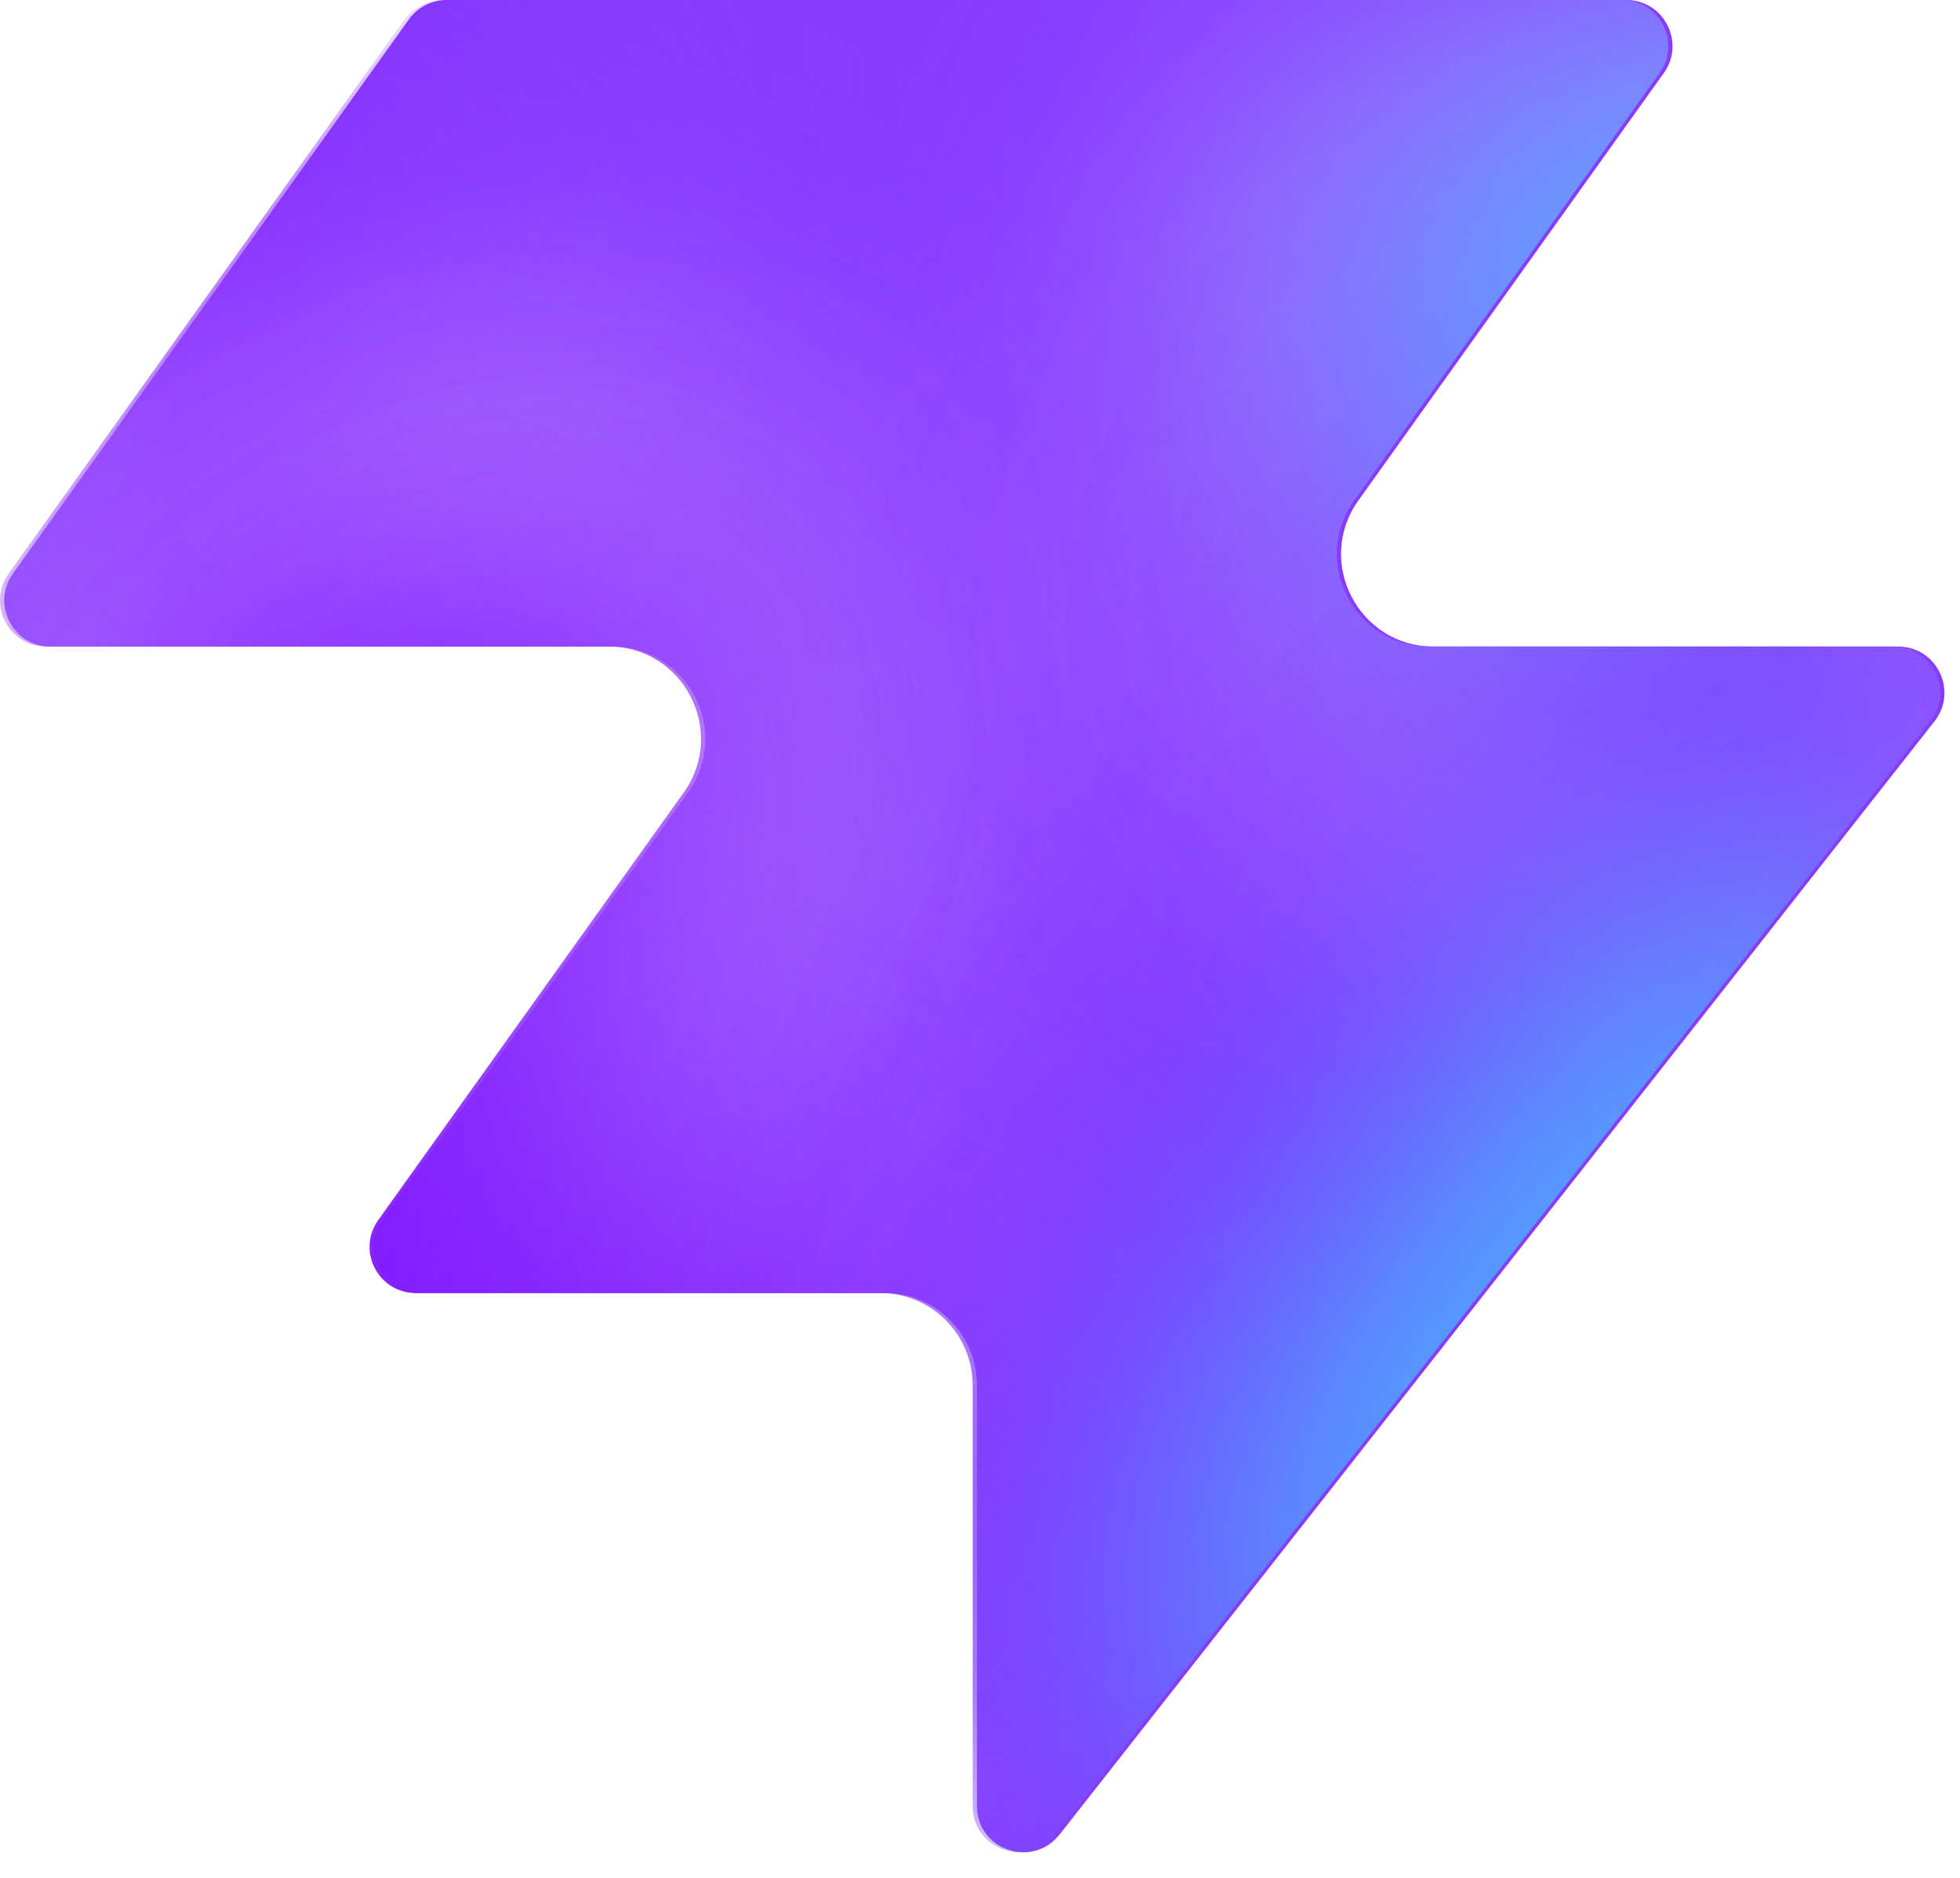
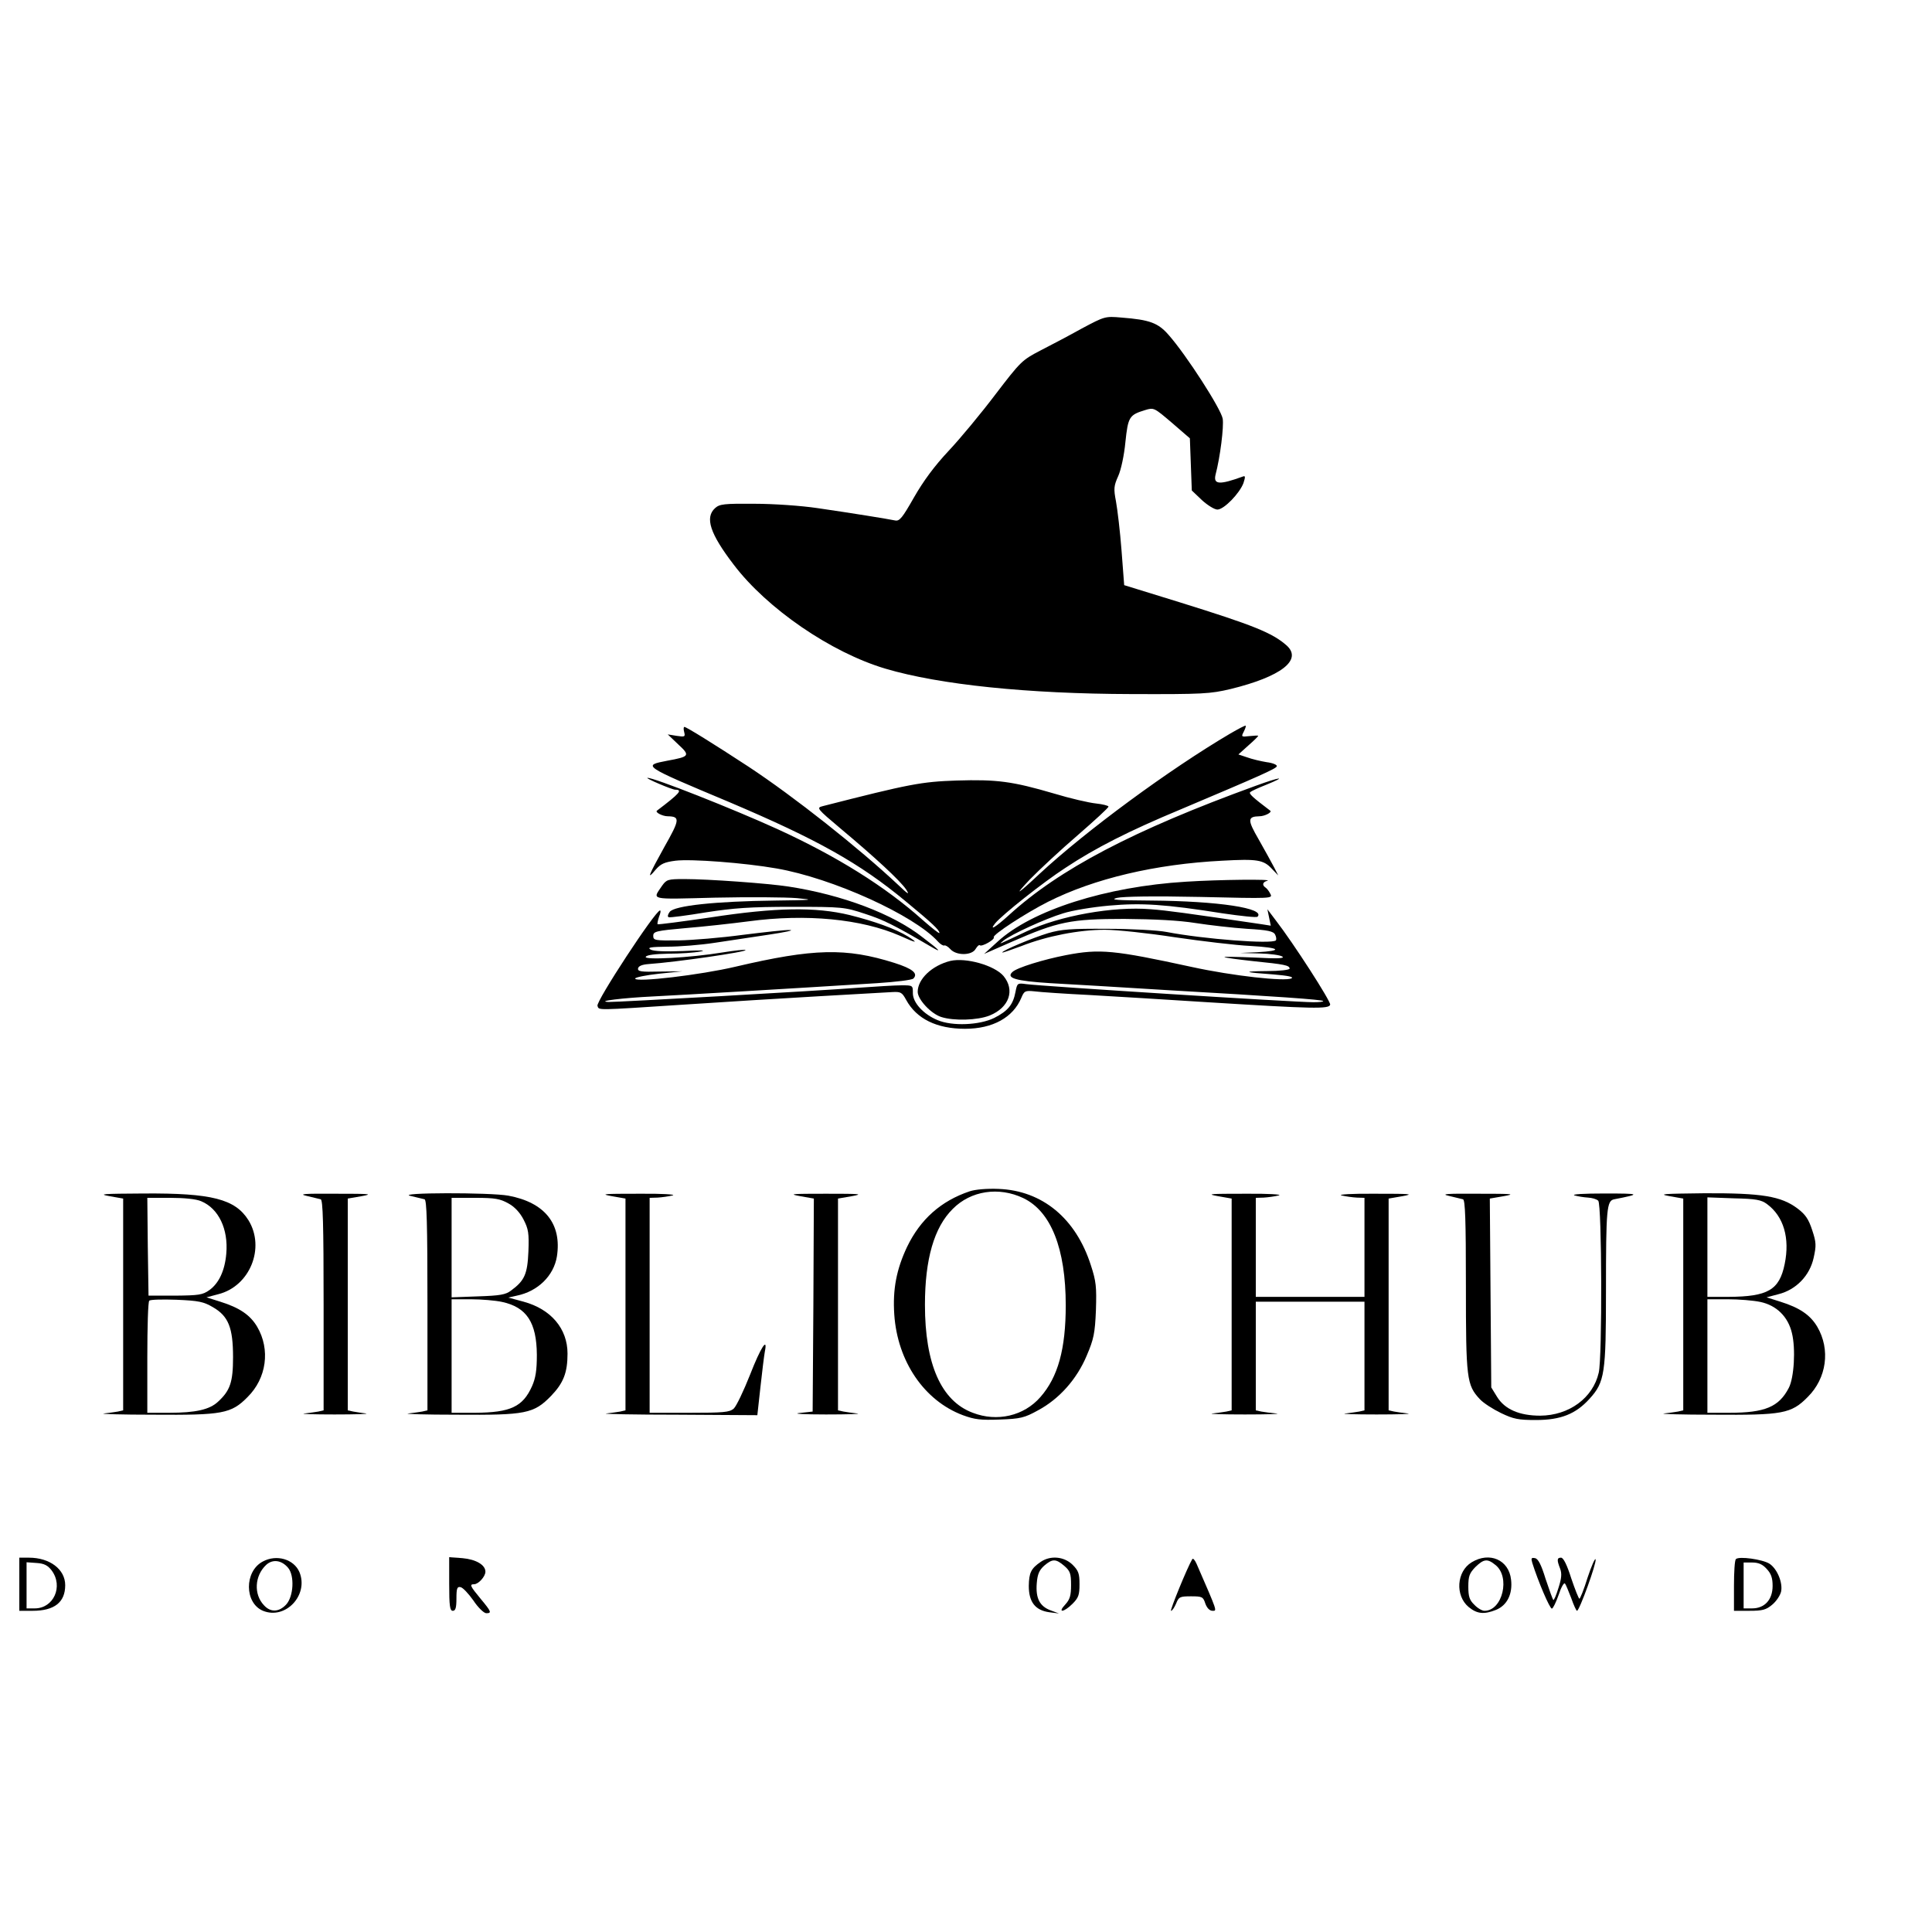
- <svg xmlns="http://www.w3.org/2000/svg" width="48" height="46" fill="none" viewBox="0 0 48 46">
-   <path fill="#863bff" d="M25.946 44.938c-.664.845-2.021.375-2.021-.698V33.937a2.26 2.26 0 0 0-2.262-2.262H10.287c-.92 0-1.456-1.04-.92-1.788l7.48-10.471c1.07-1.497 0-3.578-1.842-3.578H1.237c-.92 0-1.456-1.04-.92-1.788L10.013.474c.214-.297.556-.474.92-.474h28.894c.92 0 1.456 1.04.92 1.788l-7.48 10.471c-1.07 1.498 0 3.579 1.842 3.579h11.377c.943 0 1.473 1.088.89 1.83L25.947 44.94z" style="fill:#863bff;fill:color(display-p3 .525 .23 1);fill-opacity:1" />
-   <mask id="a" width="48" height="46" x="0" y="0" maskUnits="userSpaceOnUse" style="mask-type:alpha">
-     <path fill="#000" d="M25.842 44.938c-.664.844-2.021.375-2.021-.698V33.937a2.26 2.26 0 0 0-2.262-2.262H10.183c-.92 0-1.456-1.04-.92-1.788l7.48-10.471c1.07-1.498 0-3.579-1.842-3.579H1.133c-.92 0-1.456-1.04-.92-1.787L9.91.473c.214-.297.556-.474.92-.474h28.894c.92 0 1.456 1.04.92 1.788l-7.48 10.471c-1.07 1.498 0 3.578 1.842 3.578h11.377c.943 0 1.473 1.088.89 1.832L25.843 44.94z" style="fill:#000;fill-opacity:1" />
-   </mask>
-   <g mask="url(#a)">
-     <g filter="url(#b)">
-       <ellipse cx="5.508" cy="14.704" fill="#ede6ff" rx="5.508" ry="14.704" style="fill:#ede6ff;fill:color(display-p3 .927 .903 1);fill-opacity:1" transform="matrix(.00324 1 1 -.00324 -4.47 31.516)" />
-     </g>
-     <g filter="url(#c)">
-       <ellipse cx="10.399" cy="29.851" fill="#ede6ff" rx="10.399" ry="29.851" style="fill:#ede6ff;fill:color(display-p3 .927 .903 1);fill-opacity:1" transform="matrix(.00324 1 1 -.00324 -39.328 7.883)" />
-     </g>
-     <g filter="url(#d)">
-       <ellipse cx="5.508" cy="30.487" fill="#7e14ff" rx="5.508" ry="30.487" style="fill:#7e14ff;fill:color(display-p3 .492 .077 1);fill-opacity:1" transform="rotate(89.814 -25.913 -14.639)scale(1 -1)" />
-     </g>
-     <g filter="url(#e)">
-       <ellipse cx="5.508" cy="30.599" fill="#7e14ff" rx="5.508" ry="30.599" style="fill:#7e14ff;fill:color(display-p3 .492 .077 1);fill-opacity:1" transform="rotate(89.814 -32.644 -3.334)scale(1 -1)" />
-     </g>
-     <g filter="url(#f)">
-       <ellipse cx="5.508" cy="30.599" fill="#7e14ff" rx="5.508" ry="30.599" style="fill:#7e14ff;fill:color(display-p3 .492 .077 1);fill-opacity:1" transform="matrix(.00324 1 1 -.00324 -34.34 30.47)" />
-     </g>
-     <g filter="url(#g)">
-       <ellipse cx="14.072" cy="22.078" fill="#ede6ff" rx="14.072" ry="22.078" style="fill:#ede6ff;fill:color(display-p3 .927 .903 1);fill-opacity:1" transform="rotate(93.35 24.506 48.493)scale(-1 1)" />
-     </g>
-     <g filter="url(#h)">
-       <ellipse cx="3.47" cy="21.501" fill="#7e14ff" rx="3.47" ry="21.501" style="fill:#7e14ff;fill:color(display-p3 .492 .077 1);fill-opacity:1" transform="rotate(89.009 28.708 47.59)scale(-1 1)" />
-     </g>
-     <g filter="url(#i)">
-       <ellipse cx="3.47" cy="21.501" fill="#7e14ff" rx="3.47" ry="21.501" style="fill:#7e14ff;fill:color(display-p3 .492 .077 1);fill-opacity:1" transform="rotate(89.009 28.708 47.59)scale(-1 1)" />
-     </g>
-     <g filter="url(#j)">
-       <ellipse cx=".387" cy="8.972" fill="#7e14ff" rx="4.407" ry="29.108" style="fill:#7e14ff;fill:color(display-p3 .492 .077 1);fill-opacity:1" transform="rotate(39.51 .387 8.972)" />
-     </g>
-     <g filter="url(#k)">
-       <ellipse cx="47.523" cy="-6.092" fill="#7e14ff" rx="4.407" ry="29.108" style="fill:#7e14ff;fill:color(display-p3 .492 .077 1);fill-opacity:1" transform="rotate(37.892 47.523 -6.092)" />
-     </g>
-     <g filter="url(#l)">
-       <ellipse cx="41.412" cy="6.333" fill="#47bfff" rx="5.971" ry="9.665" style="fill:#47bfff;fill:color(display-p3 .28 .748 1);fill-opacity:1" transform="rotate(37.892 41.412 6.333)" />
-     </g>
-     <g filter="url(#m)">
-       <ellipse cx="-1.879" cy="38.332" fill="#7e14ff" rx="4.407" ry="29.108" style="fill:#7e14ff;fill:color(display-p3 .492 .077 1);fill-opacity:1" transform="rotate(37.892 -1.88 38.332)" />
-     </g>
-     <g filter="url(#n)">
-       <ellipse cx="-1.879" cy="38.332" fill="#7e14ff" rx="4.407" ry="29.108" style="fill:#7e14ff;fill:color(display-p3 .492 .077 1);fill-opacity:1" transform="rotate(37.892 -1.88 38.332)" />
-     </g>
-     <g filter="url(#o)">
-       <ellipse cx="35.651" cy="29.907" fill="#7e14ff" rx="4.407" ry="29.108" style="fill:#7e14ff;fill:color(display-p3 .492 .077 1);fill-opacity:1" transform="rotate(37.892 35.651 29.907)" />
-     </g>
-     <g filter="url(#p)">
-       <ellipse cx="38.418" cy="32.4" fill="#47bfff" rx="5.971" ry="15.297" style="fill:#47bfff;fill:color(display-p3 .28 .748 1);fill-opacity:1" transform="rotate(37.892 38.418 32.4)" />
-     </g>
+ <svg xmlns="http://www.w3.org/2000/svg" version="1.0" width="800pt" height="800pt" viewBox="0 0 800 800" preserveAspectRatio="xMidYMid meet">
+   <g transform="translate(0,800) scale(0.1,-0.1)" fill="#000000" stroke="none">
+     <path d="M4480 6640 c-52 -29 -130 -70 -173 -92 -75 -39 -81 -45 -185 -181 -59 -78 -146 -183 -194 -234 -59 -63 -104 -124 -143 -192 -49 -86 -60 -100 -79 -96 -29 6 -176 30 -321 51 -67 10 -182 18 -261 18 -126 1 -144 -1 -163 -18 -43 -39 -21 -106 77 -234 138 -182 403 -364 629 -431 223 -66 587 -104 1018 -105 298 -1 326 1 411 21 208 51 298 120 232 180 -60 53 -138 84 -443 179 l-230 71 -11 144 c-6 79 -17 170 -23 203 -10 52 -9 64 9 104 12 26 25 88 30 141 11 105 16 113 82 133 36 11 37 10 111 -53 l74 -64 4 -108 4 -108 42 -40 c23 -21 52 -39 64 -39 27 0 92 67 108 110 8 25 8 31 -2 27 -96 -35 -123 -34 -114 6 20 76 35 200 30 233 -7 41 -150 263 -223 346 -44 51 -79 64 -196 73 -68 6 -70 5 -164 -45z" />
+     <path d="M5095 4963 c-253 -149 -597 -402 -790 -581 -94 -88 -110 -97 -40 -23 39 40 127 122 198 183 70 61 127 113 127 118 0 4 -24 10 -52 13 -29 3 -107 21 -173 41 -174 51 -237 59 -404 54 -146 -5 -194 -14 -554 -106 -27 -7 -26 -9 75 -94 141 -118 244 -213 270 -251 16 -25 8 -20 -33 19 -163 153 -431 365 -619 489 -142 93 -258 165 -266 165 -4 0 -4 -10 -1 -21 5 -20 3 -21 -31 -16 l-37 6 43 -41 c51 -47 48 -51 -45 -68 -104 -20 -104 -20 256 -171 365 -155 539 -252 731 -411 108 -89 140 -119 140 -131 0 -5 -31 20 -70 54 -153 137 -354 263 -601 376 -182 83 -516 215 -538 212 -11 -1 102 -49 115 -49 32 0 19 -15 -76 -87 -8 -7 24 -23 45 -23 52 -1 50 -14 -14 -127 -66 -119 -75 -141 -36 -94 21 24 36 31 82 37 66 8 287 -9 418 -32 232 -40 571 -194 669 -303 10 -11 22 -18 26 -16 4 2 15 -4 25 -15 25 -28 90 -27 105 1 7 11 14 18 17 15 8 -8 64 24 58 33 -6 10 132 100 225 147 191 96 444 156 721 170 145 8 171 4 206 -34 l26 -27 -18 35 c-10 19 -38 70 -63 114 -47 81 -47 95 3 96 21 0 53 16 45 23 -74 56 -90 71 -83 77 4 4 34 18 65 30 91 37 61 34 -43 -4 -506 -184 -813 -345 -1022 -536 -54 -49 -83 -67 -56 -33 30 36 199 170 290 229 125 83 265 154 479 243 329 139 394 168 397 178 2 6 -17 14 -42 17 -25 4 -62 13 -81 20 l-36 12 41 37 c23 20 41 38 41 40 0 2 -16 1 -36 -1 -34 -4 -35 -3 -24 18 6 12 10 23 8 25 -2 2 -30 -13 -63 -32z" />
+     <path d="M2742 4333 c-41 -61 -58 -57 219 -50 140 3 292 2 339 -2 76 -7 67 -8 -90 -10 -247 -3 -418 -21 -437 -47 -8 -11 -10 -20 -4 -22 6 -2 75 7 153 20 117 18 182 23 358 23 210 0 217 -1 302 -29 77 -25 119 -46 273 -136 48 -28 39 -17 -35 39 -123 97 -333 176 -555 210 -84 13 -331 31 -432 31 -67 0 -73 -2 -91 -27z" />
+     <path d="M4910 4349 c-330 -20 -638 -118 -780 -249 l-55 -50 114 50 c191 84 245 95 466 95 125 -1 226 -6 295 -17 58 -9 154 -20 213 -24 87 -5 110 -10 117 -24 5 -10 6 -20 3 -24 -17 -16 -297 5 -453 35 -36 7 -146 13 -245 13 -151 1 -190 -2 -245 -18 -63 -19 -190 -72 -190 -80 0 -2 35 10 78 26 106 42 240 68 347 68 50 0 180 -14 290 -31 110 -16 251 -33 313 -36 124 -7 138 -20 27 -26 l-70 -3 80 -2 c44 -1 87 -7 95 -13 11 -8 -22 -9 -115 -4 -71 3 -127 4 -125 2 3 -3 57 -10 120 -17 128 -13 150 -17 150 -31 0 -5 -42 -10 -92 -10 -107 -1 -100 -5 26 -14 59 -5 84 -10 74 -16 -26 -14 -244 10 -413 47 -322 70 -381 76 -521 49 -93 -18 -204 -52 -222 -70 -27 -25 14 -37 156 -46 75 -4 295 -17 487 -29 453 -26 638 -39 644 -45 2 -3 -16 -5 -40 -5 -76 0 -1123 66 -1190 75 -36 5 -37 4 -44 -32 -10 -53 -31 -79 -88 -108 -61 -30 -174 -35 -235 -9 -58 24 -102 72 -102 111 0 33 0 33 -47 33 -27 0 -107 -5 -178 -10 -169 -13 -1003 -60 -1035 -59 -55 3 60 17 185 23 120 6 595 34 928 55 76 5 143 13 149 19 21 21 -3 41 -79 65 -200 63 -334 60 -658 -16 -144 -34 -415 -66 -415 -49 0 5 44 14 98 20 l97 10 -93 -1 c-77 -2 -92 0 -90 13 2 10 17 16 43 18 116 8 410 51 402 58 -2 3 -46 -2 -96 -10 -133 -22 -326 -32 -317 -18 4 8 40 12 94 13 48 0 107 4 132 9 28 5 2 6 -71 2 -76 -3 -122 -1 -135 6 -15 9 0 11 70 12 49 0 136 7 195 16 58 9 160 24 226 34 66 10 105 18 86 19 -19 1 -106 -9 -195 -20 -89 -12 -208 -22 -266 -23 -99 -1 -105 0 -105 19 0 18 11 21 135 32 74 6 191 19 260 28 238 32 467 10 627 -60 68 -31 79 -32 33 -3 -52 32 -138 63 -242 89 -140 34 -304 32 -577 -10 -117 -17 -215 -30 -218 -28 -2 2 1 16 6 31 6 14 8 26 4 26 -19 0 -266 -377 -259 -395 7 -19 -12 -19 356 5 168 11 422 27 565 35 143 8 278 16 299 17 36 2 41 -1 58 -32 43 -79 127 -120 244 -120 115 0 199 47 233 128 12 29 16 31 55 27 22 -3 124 -10 226 -15 102 -6 322 -19 490 -30 436 -27 504 -29 508 -10 2 15 -151 253 -226 350 l-34 45 7 -34 7 -34 -38 6 c-312 46 -391 57 -459 62 -155 13 -378 -27 -515 -92 -121 -57 -117 -56 -95 -38 32 26 174 91 247 113 37 12 122 26 190 32 135 12 231 6 471 -32 75 -11 140 -18 144 -14 35 35 -162 65 -442 67 -142 1 -171 3 -140 11 25 6 153 8 343 4 300 -7 303 -7 292 13 -5 11 -15 23 -20 26 -15 10 -12 23 8 28 27 7 -200 5 -338 -4z" />
+     <path d="M3935 4021 c-76 -19 -135 -75 -135 -128 0 -31 54 -90 97 -104 52 -17 151 -14 201 6 81 33 106 105 57 164 -38 44 -156 77 -220 62z" />
+     <path d="M4015 3067 c-119 -40 -204 -116 -259 -230 -44 -93 -60 -176 -53 -280 13 -194 124 -357 284 -417 49 -18 73 -21 153 -18 85 3 102 7 158 38 88 47 161 129 202 227 29 68 34 92 38 188 3 96 1 119 -21 186 -62 194 -201 309 -382 316 -48 2 -96 -2 -120 -10z m222 -28 c115 -55 176 -209 176 -444 0 -181 -32 -297 -105 -380 -68 -78 -179 -104 -280 -65 -131 49 -198 202 -198 447 0 189 38 321 115 397 75 76 191 93 292 45z" />
+     <path d="M453 3047 l57 -10 0 -438 0 -439 -22 -5 c-13 -2 -39 -6 -58 -8 -19 -2 73 -5 206 -5 285 -2 321 4 389 73 79 78 95 197 40 291 -29 49 -73 79 -153 104 l-57 18 49 13 c131 33 195 192 125 306 -55 88 -152 113 -434 111 -169 -1 -191 -2 -142 -11z m380 -21 c72 -30 113 -115 104 -217 -6 -71 -31 -123 -70 -151 -28 -20 -44 -22 -142 -23 l-110 0 -3 203 -2 202 95 0 c58 0 108 -5 128 -14z m49 -439 c64 -37 83 -85 83 -207 0 -103 -12 -138 -62 -184 -35 -33 -93 -46 -202 -46 l-91 0 0 228 c0 126 3 232 8 236 4 5 55 6 113 4 92 -4 112 -8 151 -31z" />
+     <path d="M1270 3048 c25 -6 51 -12 58 -14 9 -3 12 -99 12 -438 l0 -436 -22 -5 c-13 -2 -39 -6 -58 -8 -19 -2 37 -4 125 -4 88 0 147 2 130 4 -16 2 -40 6 -52 8 l-23 5 0 439 0 438 58 10 c49 9 35 10 -108 10 -131 1 -156 -1 -120 -9z" />
+     <path d="M1700 3048 c25 -6 51 -12 58 -14 9 -3 12 -99 12 -438 l0 -436 -22 -5 c-13 -2 -39 -6 -58 -8 -19 -2 71 -5 201 -5 286 -2 319 4 391 78 51 53 68 96 68 175 0 103 -68 184 -182 215 l-63 17 35 8 c88 18 153 83 166 162 21 135 -50 224 -201 252 -77 14 -471 13 -405 -1z m405 -31 c26 -14 48 -38 63 -67 20 -39 23 -56 20 -133 -4 -93 -16 -120 -72 -161 -22 -17 -46 -21 -137 -24 l-109 -4 0 206 0 206 98 0 c82 0 103 -4 137 -23z m-26 -408 c102 -22 143 -85 144 -219 0 -64 -5 -96 -20 -130 -38 -85 -89 -109 -235 -110 l-98 0 0 235 0 235 80 0 c43 0 102 -5 129 -11z" />
+     <path d="M2533 3047 l57 -10 0 -438 0 -439 -22 -5 c-13 -2 -39 -6 -58 -8 -19 -2 114 -5 296 -5 l330 -2 13 118 c7 64 15 129 18 145 13 64 -17 18 -61 -95 -27 -68 -57 -131 -68 -141 -18 -15 -42 -17 -184 -17 l-164 0 0 445 0 445 33 1 c17 1 46 5 62 9 17 4 -43 8 -140 7 -147 0 -162 -1 -112 -10z" />
+     <path d="M3313 3047 l57 -10 -2 -441 -3 -441 -55 -6 c-30 -3 19 -6 110 -6 91 0 149 2 130 4 -19 2 -45 6 -57 8 l-23 5 0 439 0 438 58 10 c49 9 35 10 -108 10 -143 0 -157 -1 -107 -10z" />
+     <path d="M5043 3047 l57 -10 0 -438 0 -439 -22 -5 c-13 -2 -39 -6 -58 -8 -19 -2 42 -4 135 -4 94 0 152 2 130 4 -22 2 -50 6 -62 8 l-23 5 0 225 0 225 225 0 225 0 0 -225 0 -225 -22 -5 c-13 -2 -39 -6 -58 -8 -19 -2 39 -4 130 -4 91 0 149 2 130 4 -19 2 -45 6 -57 8 l-23 5 0 439 0 438 58 10 c49 9 34 10 -113 10 -97 1 -157 -3 -140 -7 17 -4 45 -8 63 -9 l32 -1 0 -205 0 -205 -225 0 -225 0 0 205 0 205 33 1 c17 1 46 5 62 9 17 4 -43 8 -140 7 -147 0 -162 -1 -112 -10z" />
+     <path d="M6000 3048 c25 -6 51 -12 58 -14 9 -3 12 -83 12 -357 0 -387 3 -412 58 -471 15 -16 54 -41 87 -57 52 -25 72 -29 145 -29 103 0 165 25 222 88 63 69 68 105 68 446 0 342 3 374 34 380 113 22 110 24 -39 24 -89 0 -140 -3 -125 -8 14 -4 39 -8 56 -9 16 -1 35 -6 42 -13 15 -15 17 -650 2 -712 -24 -105 -123 -177 -242 -178 -86 0 -147 26 -179 78 l-24 39 -3 391 -3 391 58 10 c51 9 37 10 -107 10 -131 1 -156 -1 -120 -9z" />
+     <path d="M6913 3047 l57 -10 0 -438 0 -439 -22 -5 c-13 -2 -39 -6 -58 -8 -19 -2 73 -5 206 -5 285 -2 321 4 389 73 79 78 95 197 40 291 -29 49 -73 79 -153 104 l-57 18 49 13 c73 18 130 77 146 151 11 50 11 63 -6 114 -15 46 -28 65 -61 90 -68 51 -147 64 -385 63 -172 -2 -194 -3 -145 -12z m404 -33 c69 -51 95 -141 73 -248 -22 -108 -70 -135 -232 -136 l-88 0 0 206 0 206 109 -4 c92 -2 114 -6 138 -24z m-28 -405 c67 -14 115 -61 131 -129 16 -65 9 -185 -13 -227 -41 -79 -99 -103 -246 -103 l-91 0 0 235 0 235 85 0 c46 0 106 -5 134 -11z" />
+     <path d="M80 1440 l0 -110 55 0 c90 0 135 35 135 106 0 66 -64 114 -150 114 l-40 0 0 -110z m134 57 c49 -66 8 -157 -70 -157 l-34 0 0 96 0 95 42 -3 c31 -2 46 -10 62 -31z" />
+     <path d="M1088 1534 c-77 -41 -76 -172 1 -204 93 -38 190 65 151 160 -23 54 -95 75 -152 44z m105 -26 c27 -32 23 -118 -8 -152 -30 -32 -65 -33 -92 -3 -43 45 -39 122 9 167 27 25 64 20 91 -12z" />
+     <path d="M1860 1441 c0 -92 3 -111 15 -111 11 0 15 12 15 51 0 42 3 50 17 47 10 -2 33 -27 53 -55 19 -29 43 -52 53 -53 24 0 22 6 -23 60 -43 52 -47 60 -27 60 18 0 47 32 47 52 0 28 -39 51 -95 56 l-55 4 0 -111z" />
+     <path d="M4310 1533 c-41 -28 -49 -45 -50 -100 0 -67 27 -101 85 -109 l40 -5 -35 13 c-45 17 -62 50 -57 112 3 39 11 55 31 73 34 29 48 29 83 -1 24 -21 28 -31 28 -79 0 -45 -5 -60 -24 -81 -34 -36 -6 -33 30 3 25 25 29 37 29 81 0 44 -4 56 -29 81 -35 34 -91 39 -131 12z" />
+     <path d="M4937 1544 c-20 -33 -94 -214 -88 -214 5 0 14 14 21 30 11 28 16 30 62 30 46 0 50 -2 59 -30 7 -19 18 -30 30 -30 19 0 21 -6 -66 194 -7 16 -15 25 -18 20z" />
+     <path d="M6094 1531 c-63 -38 -69 -138 -13 -185 35 -29 64 -32 114 -12 46 19 69 66 62 125 -9 82 -89 117 -163 72z m98 -11 c63 -49 30 -190 -45 -190 -10 0 -29 11 -42 25 -20 19 -25 34 -25 75 0 44 5 56 29 81 35 34 50 36 83 9z" />
+     <path d="M6345 1528 c24 -76 72 -189 81 -189 5 1 17 26 28 57 10 31 22 52 26 47 4 -4 15 -32 26 -60 10 -29 21 -53 24 -53 10 0 82 199 77 213 -2 7 -17 -27 -33 -75 -15 -49 -31 -88 -34 -88 -3 0 -18 38 -34 85 -17 54 -32 85 -42 85 -17 0 -18 -9 -4 -45 8 -21 6 -41 -7 -81 -9 -30 -19 -52 -21 -49 -3 3 -17 42 -32 87 -18 59 -31 84 -44 86 -15 3 -17 0 -11 -20z" />
+     <path d="M7188 1544 c-5 -4 -8 -54 -8 -111 l0 -103 64 0 c54 0 69 4 94 25 17 14 33 38 37 54 8 37 -16 95 -48 116 -28 18 -127 32 -139 19z m127 -40 c19 -20 25 -38 25 -71 0 -57 -33 -93 -85 -93 l-35 0 0 95 0 95 35 0 c26 0 43 -7 60 -26z" />
  </g>
-   <defs>
-     <filter id="b" width="60.045" height="41.654" x="-19.77" y="16.149" color-interpolation-filters="sRGB" filterUnits="userSpaceOnUse">
-       <feFlood flood-opacity="0" result="BackgroundImageFix" />
-       <feBlend in="SourceGraphic" in2="BackgroundImageFix" result="shape" />
-       <feGaussianBlur result="effect1_foregroundBlur_2002_17158" stdDeviation="7.659" />
-     </filter>
-     <filter id="c" width="90.34" height="51.437" x="-54.613" y="-7.533" color-interpolation-filters="sRGB" filterUnits="userSpaceOnUse">
-       <feFlood flood-opacity="0" result="BackgroundImageFix" />
-       <feBlend in="SourceGraphic" in2="BackgroundImageFix" result="shape" />
-       <feGaussianBlur result="effect1_foregroundBlur_2002_17158" stdDeviation="7.659" />
-     </filter>
-     <filter id="d" width="79.355" height="29.4" x="-49.64" y="2.03" color-interpolation-filters="sRGB" filterUnits="userSpaceOnUse">
-       <feFlood flood-opacity="0" result="BackgroundImageFix" />
-       <feBlend in="SourceGraphic" in2="BackgroundImageFix" result="shape" />
-       <feGaussianBlur result="effect1_foregroundBlur_2002_17158" stdDeviation="4.596" />
-     </filter>
-     <filter id="e" width="79.579" height="29.4" x="-45.045" y="20.029" color-interpolation-filters="sRGB" filterUnits="userSpaceOnUse">
-       <feFlood flood-opacity="0" result="BackgroundImageFix" />
-       <feBlend in="SourceGraphic" in2="BackgroundImageFix" result="shape" />
-       <feGaussianBlur result="effect1_foregroundBlur_2002_17158" stdDeviation="4.596" />
-     </filter>
-     <filter id="f" width="79.579" height="29.4" x="-43.513" y="21.178" color-interpolation-filters="sRGB" filterUnits="userSpaceOnUse">
-       <feFlood flood-opacity="0" result="BackgroundImageFix" />
-       <feBlend in="SourceGraphic" in2="BackgroundImageFix" result="shape" />
-       <feGaussianBlur result="effect1_foregroundBlur_2002_17158" stdDeviation="4.596" />
-     </filter>
-     <filter id="g" width="74.749" height="58.852" x="15.756" y="-17.901" color-interpolation-filters="sRGB" filterUnits="userSpaceOnUse">
-       <feFlood flood-opacity="0" result="BackgroundImageFix" />
-       <feBlend in="SourceGraphic" in2="BackgroundImageFix" result="shape" />
-       <feGaussianBlur result="effect1_foregroundBlur_2002_17158" stdDeviation="7.659" />
-     </filter>
-     <filter id="h" width="61.377" height="25.362" x="23.548" y="2.284" color-interpolation-filters="sRGB" filterUnits="userSpaceOnUse">
-       <feFlood flood-opacity="0" result="BackgroundImageFix" />
-       <feBlend in="SourceGraphic" in2="BackgroundImageFix" result="shape" />
-       <feGaussianBlur result="effect1_foregroundBlur_2002_17158" stdDeviation="4.596" />
-     </filter>
-     <filter id="i" width="61.377" height="25.362" x="23.548" y="2.284" color-interpolation-filters="sRGB" filterUnits="userSpaceOnUse">
-       <feFlood flood-opacity="0" result="BackgroundImageFix" />
-       <feBlend in="SourceGraphic" in2="BackgroundImageFix" result="shape" />
-       <feGaussianBlur result="effect1_foregroundBlur_2002_17158" stdDeviation="4.596" />
-     </filter>
-     <filter id="j" width="56.045" height="63.649" x="-27.636" y="-22.853" color-interpolation-filters="sRGB" filterUnits="userSpaceOnUse">
-       <feFlood flood-opacity="0" result="BackgroundImageFix" />
-       <feBlend in="SourceGraphic" in2="BackgroundImageFix" result="shape" />
-       <feGaussianBlur result="effect1_foregroundBlur_2002_17158" stdDeviation="4.596" />
-     </filter>
-     <filter id="k" width="54.814" height="64.646" x="20.116" y="-38.415" color-interpolation-filters="sRGB" filterUnits="userSpaceOnUse">
-       <feFlood flood-opacity="0" result="BackgroundImageFix" />
-       <feBlend in="SourceGraphic" in2="BackgroundImageFix" result="shape" />
-       <feGaussianBlur result="effect1_foregroundBlur_2002_17158" stdDeviation="4.596" />
-     </filter>
-     <filter id="l" width="33.541" height="35.313" x="24.641" y="-11.323" color-interpolation-filters="sRGB" filterUnits="userSpaceOnUse">
-       <feFlood flood-opacity="0" result="BackgroundImageFix" />
-       <feBlend in="SourceGraphic" in2="BackgroundImageFix" result="shape" />
-       <feGaussianBlur result="effect1_foregroundBlur_2002_17158" stdDeviation="4.596" />
-     </filter>
-     <filter id="m" width="54.814" height="64.646" x="-29.286" y="6.009" color-interpolation-filters="sRGB" filterUnits="userSpaceOnUse">
-       <feFlood flood-opacity="0" result="BackgroundImageFix" />
-       <feBlend in="SourceGraphic" in2="BackgroundImageFix" result="shape" />
-       <feGaussianBlur result="effect1_foregroundBlur_2002_17158" stdDeviation="4.596" />
-     </filter>
-     <filter id="n" width="54.814" height="64.646" x="-29.286" y="6.009" color-interpolation-filters="sRGB" filterUnits="userSpaceOnUse">
-       <feFlood flood-opacity="0" result="BackgroundImageFix" />
-       <feBlend in="SourceGraphic" in2="BackgroundImageFix" result="shape" />
-       <feGaussianBlur result="effect1_foregroundBlur_2002_17158" stdDeviation="4.596" />
-     </filter>
-     <filter id="o" width="54.814" height="64.646" x="8.244" y="-2.416" color-interpolation-filters="sRGB" filterUnits="userSpaceOnUse">
-       <feFlood flood-opacity="0" result="BackgroundImageFix" />
-       <feBlend in="SourceGraphic" in2="BackgroundImageFix" result="shape" />
-       <feGaussianBlur result="effect1_foregroundBlur_2002_17158" stdDeviation="4.596" />
-     </filter>
-     <filter id="p" width="39.409" height="43.623" x="18.713" y="10.588" color-interpolation-filters="sRGB" filterUnits="userSpaceOnUse">
-       <feFlood flood-opacity="0" result="BackgroundImageFix" />
-       <feBlend in="SourceGraphic" in2="BackgroundImageFix" result="shape" />
-       <feGaussianBlur result="effect1_foregroundBlur_2002_17158" stdDeviation="4.596" />
-     </filter>
-   </defs>
</svg>
